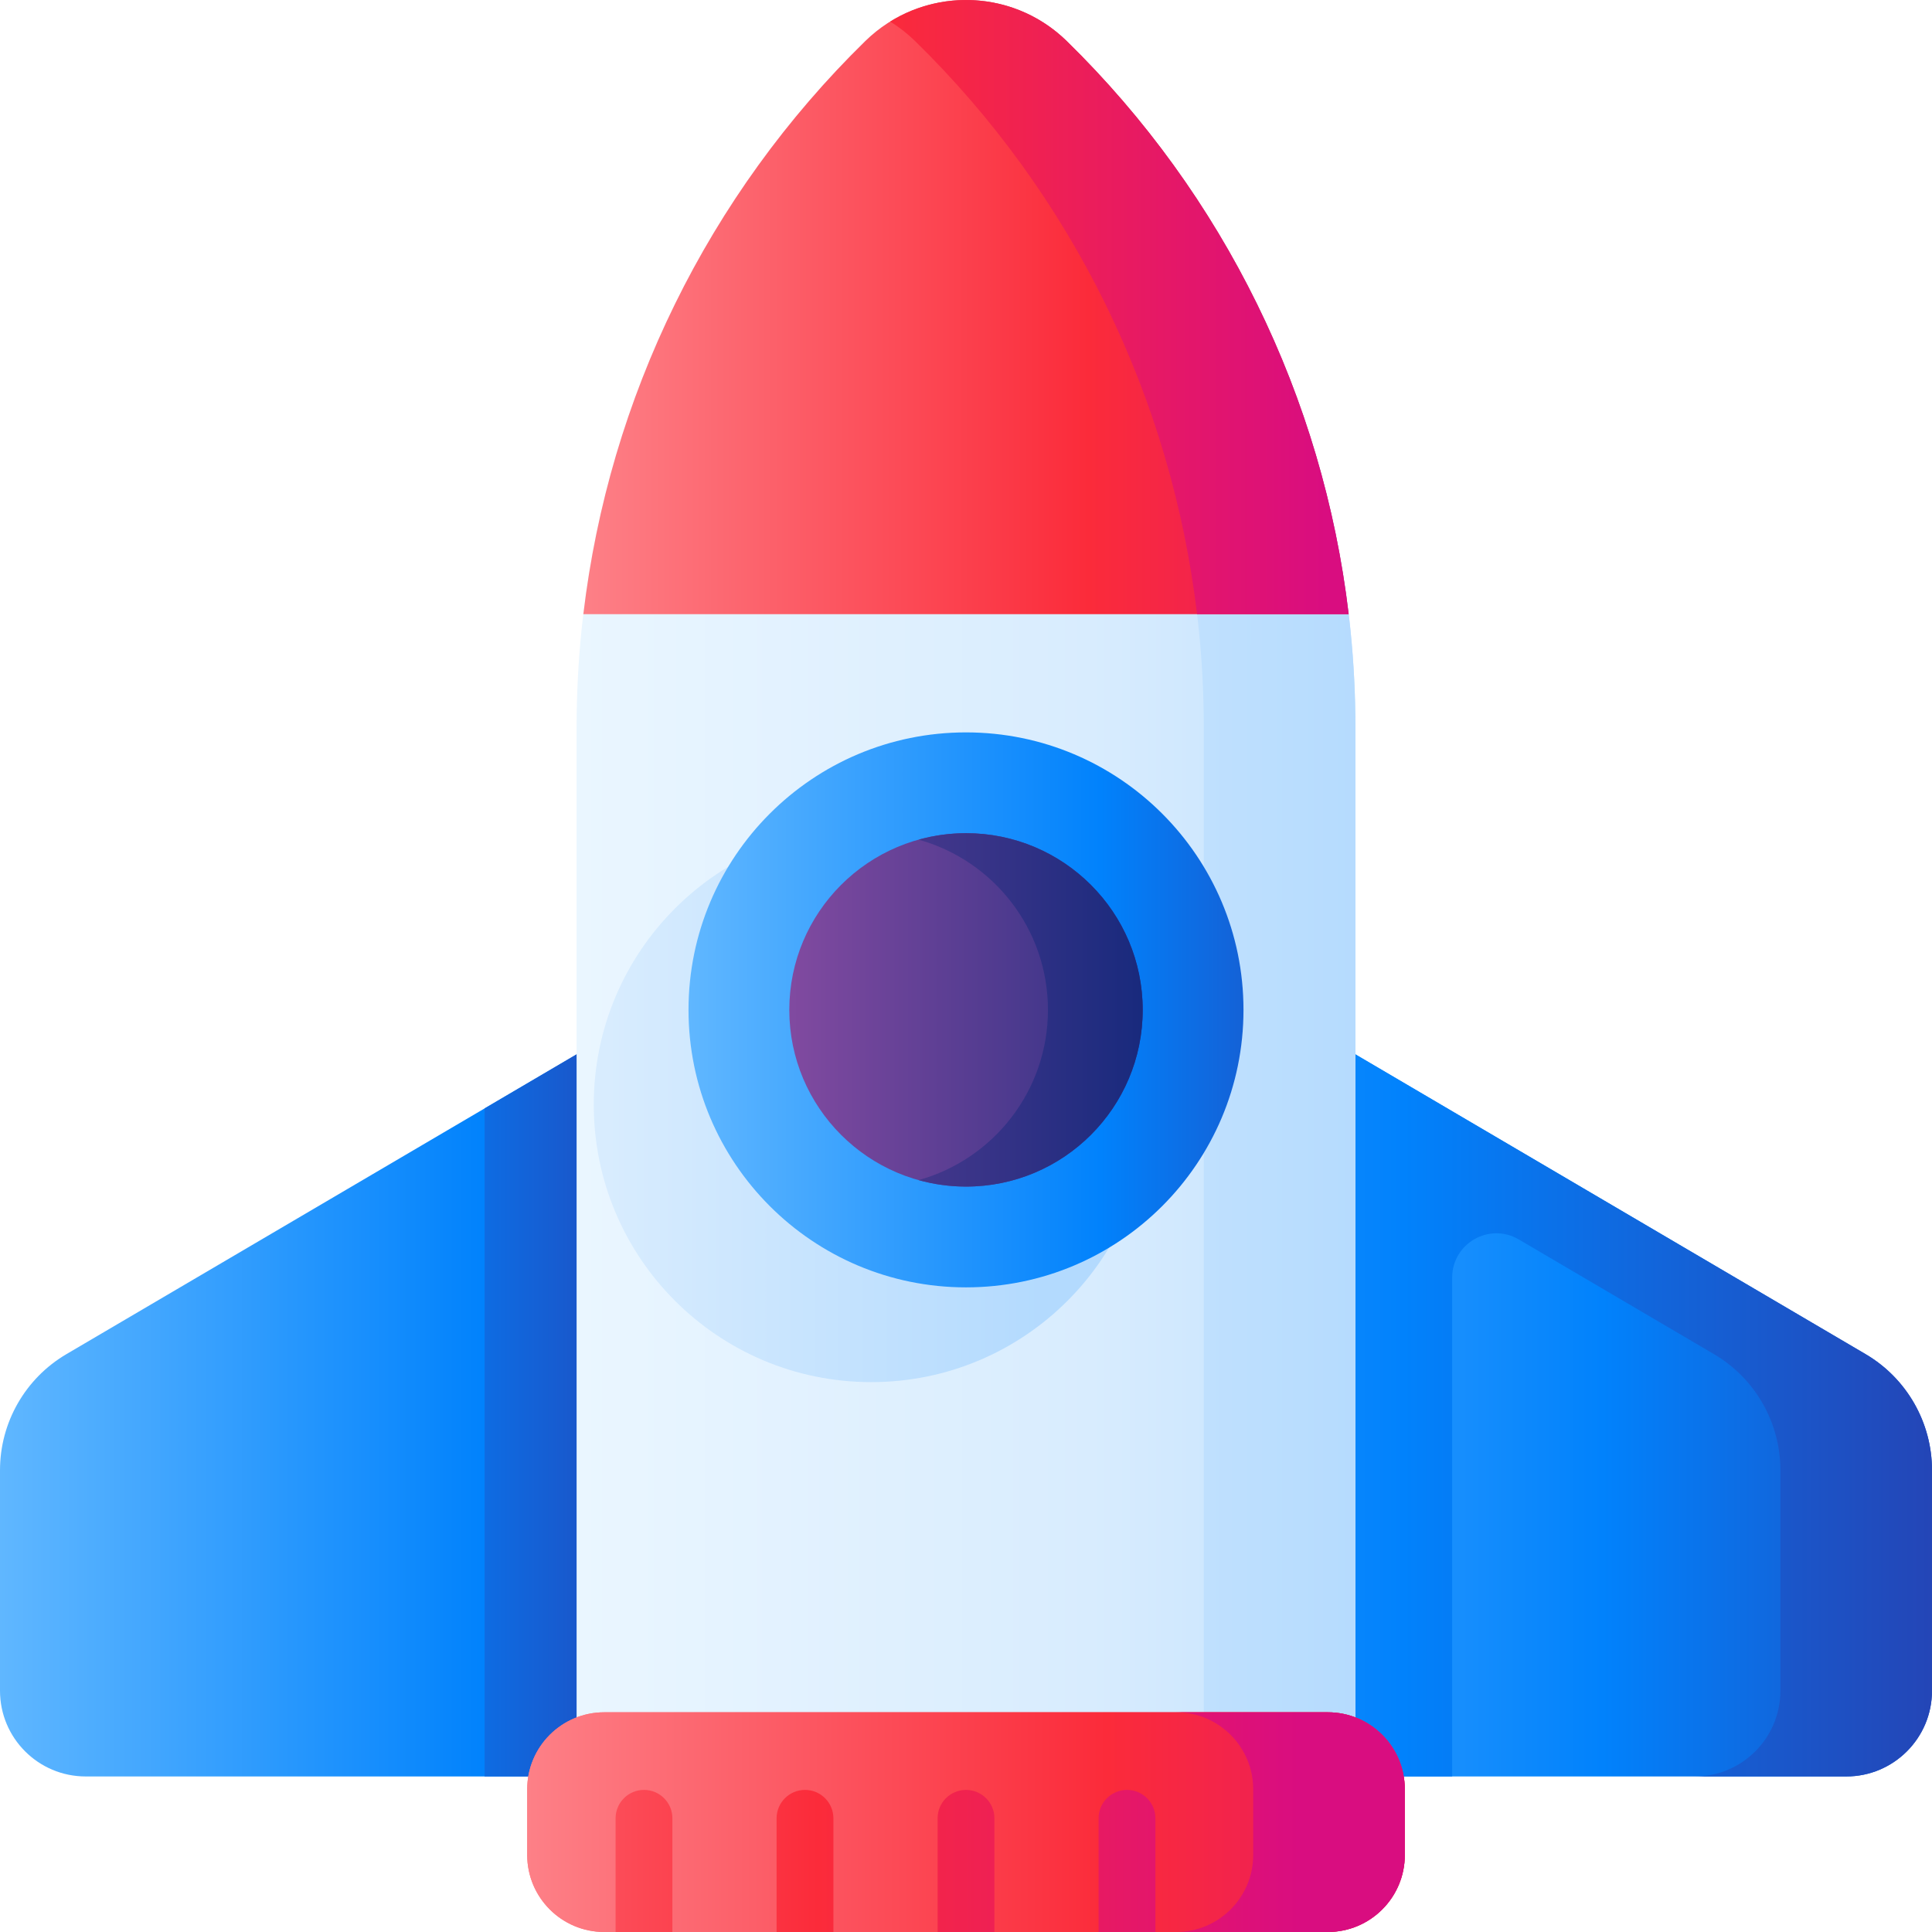
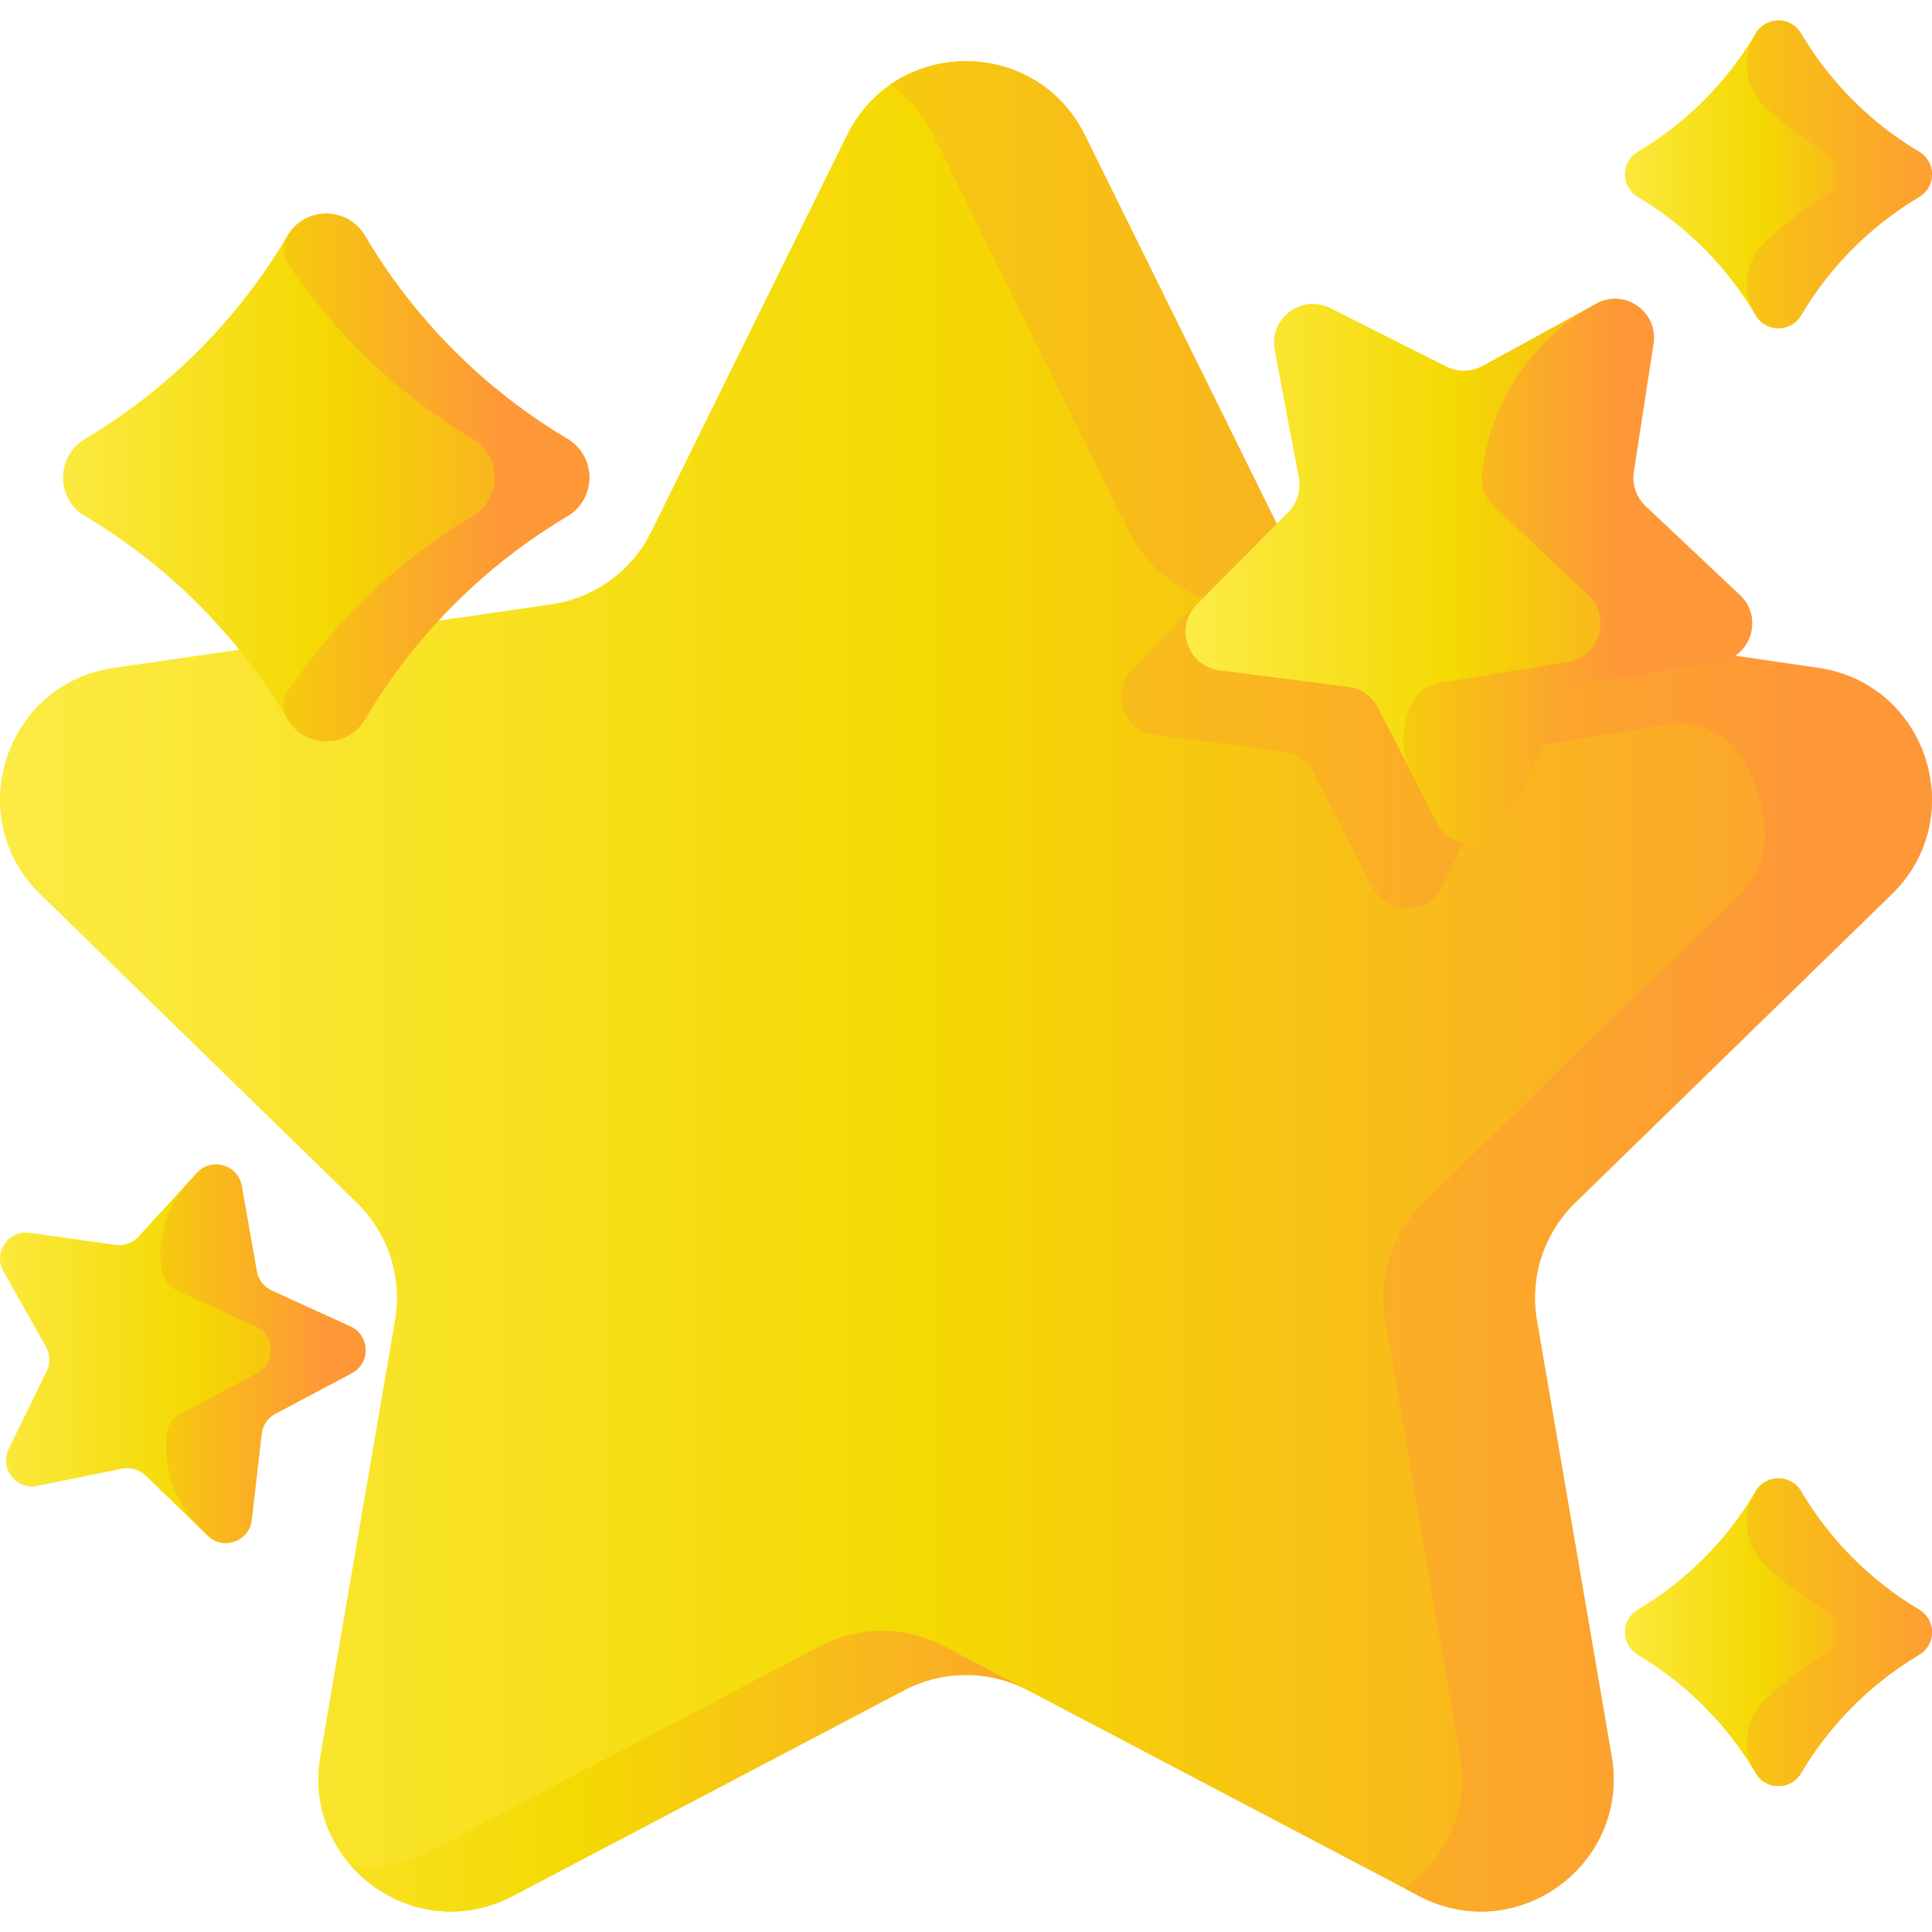
- <svg xmlns="http://www.w3.org/2000/svg" xmlns:xlink="http://www.w3.org/1999/xlink" id="Capa_1" enable-background="new 0 0 510 510" height="512" viewBox="0 0 510 510" width="512">
+ <svg xmlns="http://www.w3.org/2000/svg" xmlns:xlink="http://www.w3.org/1999/xlink" id="Capa_1" enable-background="new 0 0 510.023 510.023" height="512" viewBox="0 0 510.023 510.023" width="512">
  <linearGradient id="lg1">
-     <stop offset="0" stop-color="#60b7ff" />
-     <stop offset=".586" stop-color="#0182fc" />
-     <stop offset="1" stop-color="#2740b0" />
+     <stop offset="0" stop-color="#fef056" />
+     <stop offset=".521" stop-color="#f4d902" />
+     <stop offset="1" stop-color="#fe9738" />
  </linearGradient>
-   <linearGradient id="SVGID_1_" gradientUnits="userSpaceOnUse" x1="0" x2="218.084" xlink:href="#lg1" y1="367.762" y2="367.762" />
-   <linearGradient id="SVGID_2_" gradientUnits="userSpaceOnUse" x1="-17" x2="182.891" xlink:href="#lg1" y1="367.76" y2="367.76" />
-   <linearGradient id="SVGID_3_" gradientUnits="userSpaceOnUse" x1="256.59" x2="540.473" xlink:href="#lg1" y1="367.762" y2="367.762" />
-   <linearGradient id="SVGID_4_" gradientUnits="userSpaceOnUse" x1="154.667" x2="523.044" xlink:href="#lg1" y1="367.76" y2="367.76" />
-   <linearGradient id="lg2">
-     <stop offset="0" stop-color="#eaf6ff" />
-     <stop offset=".521" stop-color="#d8ecfe" />
-     <stop offset="1" stop-color="#b3dafe" />
-   </linearGradient>
-   <linearGradient id="SVGID_5_" gradientUnits="userSpaceOnUse" x1="152.208" x2="412.595" xlink:href="#lg2" y1="234.978" y2="234.978" />
-   <linearGradient id="SVGID_6_" gradientUnits="userSpaceOnUse" x1="34" x2="276.167" xlink:href="#lg2" y1="291.594" y2="291.594" />
-   <linearGradient id="SVGID_7_" gradientUnits="userSpaceOnUse" x1="56" x2="367.464" xlink:href="#lg2" y1="234.982" y2="234.982" />
-   <linearGradient id="lg3">
-     <stop offset="0" stop-color="#fd8087" />
-     <stop offset=".521" stop-color="#fb2b3a" />
-     <stop offset="1" stop-color="#d90d80" />
-   </linearGradient>
-   <linearGradient id="SVGID_8_" gradientUnits="userSpaceOnUse" x1="139.165" x2="432.59" xlink:href="#lg3" y1="481" y2="481" />
-   <linearGradient id="SVGID_10_" gradientUnits="userSpaceOnUse" x1="78" x2="343.111" xlink:href="#lg3" y1="491.245" y2="491.245" />
-   <linearGradient id="SVGID_14_" gradientUnits="userSpaceOnUse" x1="78" x2="343.111" xlink:href="#lg3" y1="481" y2="481" />
-   <linearGradient id="SVGID_15_" gradientUnits="userSpaceOnUse" x1="153.989" x2="409.864" xlink:href="#lg3" y1="81.061" y2="81.061" />
-   <linearGradient id="SVGID_16_" gradientUnits="userSpaceOnUse" x1="181.75" x2="367.302" xlink:href="#lg1" y1="266.583" y2="266.583" />
-   <linearGradient id="lg4">
-     <stop offset="0" stop-color="#814aa0" />
-     <stop offset="1" stop-color="#192a7d" />
-   </linearGradient>
-   <linearGradient id="SVGID_17_" gradientUnits="userSpaceOnUse" x1="208.357" x2="326.51" xlink:href="#lg4" y1="266.583" y2="266.583" />
-   <linearGradient id="SVGID_18_" gradientUnits="userSpaceOnUse" x1="161" x2="301.032" xlink:href="#lg4" y1="266.583" y2="266.583" />
-   <linearGradient id="SVGID_19_" gradientUnits="userSpaceOnUse" x1="106" x2="350.008" xlink:href="#lg3" y1="81.064" y2="81.064" />
+   <linearGradient id="SVGID_1_" gradientUnits="userSpaceOnUse" x1="-70.589" x2="533.149" xlink:href="#lg1" y1="260.394" y2="260.394" />
+   <linearGradient id="SVGID_2_" gradientUnits="userSpaceOnUse" x1="-185" x2="477.669" xlink:href="#lg1" y1="260.394" y2="260.394" />
+   <linearGradient id="SVGID_3_" gradientUnits="userSpaceOnUse" x1="296.436" x2="465.047" xlink:href="#lg1" y1="150.845" y2="150.845" />
+   <linearGradient id="SVGID_4_" gradientUnits="userSpaceOnUse" x1="278.769" x2="427.77" xlink:href="#lg1" y1="150.845" y2="150.845" />
+   <linearGradient id="SVGID_5_" gradientUnits="userSpaceOnUse" x1="-22.666" x2="120.017" xlink:href="#lg1" y1="357.368" y2="357.368" />
+   <linearGradient id="SVGID_6_" gradientUnits="userSpaceOnUse" x1="-31.5" x2="87.01" xlink:href="#lg1" y1="357.368" y2="357.368" />
+   <linearGradient id="SVGID_7_" gradientUnits="userSpaceOnUse" x1="-8.494" x2="170.732" xlink:href="#lg1" y1="126.055" y2="126.055" />
+   <linearGradient id="SVGID_8_" gradientUnits="userSpaceOnUse" x1="-22.841" x2="133.448" xlink:href="#lg1" y1="126.055" y2="126.055" />
+   <linearGradient id="SVGID_9_" gradientUnits="userSpaceOnUse" x1="414.281" x2="510.51" xlink:href="#lg1" y1="430.887" y2="430.887" />
+   <linearGradient id="SVGID_10_" gradientUnits="userSpaceOnUse" x1="348" x2="519.034" xlink:href="#lg1" y1="430.887" y2="430.887" />
+   <linearGradient id="SVGID_11_" gradientUnits="userSpaceOnUse" x1="414.281" x2="510.51" xlink:href="#lg1" y1="46.033" y2="46.033" />
+   <linearGradient id="SVGID_12_" gradientUnits="userSpaceOnUse" x1="348" x2="519.034" xlink:href="#lg1" y1="46.033" y2="46.033" />
+   <linearGradient id="SVGID_13_" gradientUnits="userSpaceOnUse" x1="-12.667" x2="305.73" xlink:href="#lg1" y1="467.571" y2="467.571" />
  <g>
-     <path d="m172.185 266.583v202.357h-149.562c-12.494.001-22.623-10.128-22.623-22.622v-58.215c0-12.602 6.672-24.261 17.537-30.645z" fill="url(#SVGID_1_)" />
-     <path d="m172.18 266.58v202.36h-44.27v-176.34l25.01-14.7z" fill="url(#SVGID_2_)" />
-     <path d="m337.815 266.583v202.357h149.562c12.494 0 22.623-10.129 22.623-22.623v-58.215c0-12.602-6.672-24.261-17.537-30.645z" fill="url(#SVGID_3_)" />
-     <path d="m492.463 357.457-109.123-64.122v-.004l-45.52-26.75v.006l-.005-.003v23.516l.005.003v178.837h45.52v-131.698c0-9.022 9.801-14.631 17.58-10.06l51.523 30.276c10.865 6.384 17.537 18.044 17.537 30.645v58.215c0 12.495-10.129 22.623-22.623 22.623h40.02c12.495 0 22.623-10.129 22.623-22.623v-58.215c0-12.602-6.672-24.262-17.537-30.646z" fill="url(#SVGID_4_)" />
-     <path d="m357.792 469.957h-205.584v-277.973c0-68.176 27.473-133.476 76.212-181.146 14.774-14.45 38.386-14.45 53.16 0 48.739 47.67 76.212 112.97 76.212 181.146z" fill="url(#SVGID_5_)" />
-     <circle cx="229.989" cy="291.594" fill="url(#SVGID_6_)" r="73.25" />
-     <path d="m281.58 10.838c-12.738-12.459-32.041-14.166-46.59-5.141 2.325 1.443 4.534 3.149 6.57 5.141 48.739 47.67 76.212 112.97 76.212 181.146v277.973h40.02v-277.973c.001-68.176-27.473-133.476-76.212-181.146z" fill="url(#SVGID_7_)" />
-     <path d="m350.489 510h-190.978c-11.236 0-20.345-9.109-20.345-20.345v-17.309c0-11.236 9.109-20.345 20.345-20.345h190.979c11.236 0 20.345 9.109 20.345 20.345v17.309c0 11.236-9.109 20.345-20.346 20.345z" fill="url(#SVGID_8_)" />
-     <path d="m350.489 510h-190.978c-11.236 0-20.345-9.109-20.345-20.345v-17.309c0-11.236 9.109-20.345 20.345-20.345h190.979c11.236 0 20.345 9.109 20.345 20.345v17.309c0 11.236-9.109 20.345-20.346 20.345z" fill="url(#SVGID_8_)" />
+     <path d="m286.401 35.678 51.671 104.698c5.101 10.335 14.96 17.499 26.366 19.156l115.542 16.788c28.722 4.174 40.191 39.47 19.407 59.729l-83.606 81.496c-8.253 8.045-12.019 19.636-10.071 30.995l19.737 115.074c4.906 28.606-25.119 50.421-50.809 36.915l-103.343-54.331c-10.201-5.363-22.389-5.363-32.59 0l-103.343 54.331c-25.69 13.506-55.715-8.309-50.809-36.915l19.737-115.074c1.948-11.359-1.818-22.95-10.071-30.995l-83.606-81.495c-20.783-20.259-9.315-55.556 19.407-59.729l115.541-16.789c11.406-1.657 21.265-8.821 26.366-19.156l51.671-104.698c12.845-26.027 49.959-26.027 62.803 0z" fill="url(#SVGID_1_)" />
    <g>
-       <g fill="url(#SVGID_10_)">
-         <path d="m170 472.49c-4.14 0-7.5 3.36-7.5 7.5v30.01h15v-30.01c0-4.14-3.36-7.5-7.5-7.5z" />
-         <path d="m212.5 472.49c-4.14 0-7.5 3.36-7.5 7.5v30.01h15v-30.01c0-4.14-3.36-7.5-7.5-7.5z" />
-         <path d="m255 472.49c-4.14 0-7.5 3.36-7.5 7.5v30.01h15v-30.01c0-4.14-3.36-7.5-7.5-7.5z" />
-         <path d="m297.5 472.49c-4.14 0-7.5 3.36-7.5 7.5v30.01h15v-30.01c0-4.14-3.36-7.5-7.5-7.5z" />
-       </g>
-       <path d="m350.49 452h-40.02c11.236 0 20.345 9.109 20.345 20.345v17.309c0 11.237-9.109 20.345-20.345 20.345h22.03 15 2.99c11.236 0 20.345-9.109 20.345-20.345v-17.309c0-11.236-9.109-20.345-20.345-20.345z" fill="url(#SVGID_14_)" />
+       <path d="m499.387 236.05c20.784-20.259 9.315-55.556-19.407-59.729l-115.541-16.789c-11.406-1.657-21.265-8.821-26.366-19.156l-51.672-104.698c-10.038-20.339-34.896-24.783-51.411-13.333 4.618 3.202 8.584 7.646 11.391 13.333l51.671 104.698c4.041 8.189 11.076 14.373 19.494 17.419l-18.651 18.81c-5.995 6.046-2.455 16.341 5.99 17.422l33.973 4.348c3.353.429 6.281 2.481 7.828 5.487l15.678 30.45c3.897 7.57 14.783 7.384 18.42-.313l14.633-30.966c1.445-3.057 4.301-5.207 7.638-5.75l33.805-5.501c.284-.046.561-.103.833-.169 9.506-2.318 19.466 1.769 23.6 10.637 5.309 11.39 7.65 24.467-1.925 33.8l-83.606 81.496c-8.253 8.045-12.019 19.636-10.071 30.995l19.737 115.074c2.52 14.691-4.185 27.576-14.773 34.82l3.984 2.095c25.69 13.506 55.715-8.308 50.809-36.914l-19.738-115.076c-1.948-11.359 1.818-22.95 10.071-30.995z" fill="url(#SVGID_2_)" />
    </g>
-     <path d="m228.42 10.837c-41.567 40.655-67.65 94.136-74.431 151.284h202.022c-6.781-57.149-32.865-110.629-74.431-151.284-14.774-14.449-38.386-14.449-53.16 0z" fill="url(#SVGID_15_)" />
-     <circle cx="255" cy="266.583" fill="url(#SVGID_16_)" r="73.25" />
-     <circle cx="255" cy="266.583" fill="url(#SVGID_17_)" r="46.643" />
-     <path d="m255 219.94c-4.334 0-8.524.604-12.505 1.709 19.685 5.468 34.138 23.507 34.138 44.934s-14.453 39.466-34.138 44.934c3.981 1.106 8.172 1.709 12.505 1.709 25.76 0 46.643-20.883 46.643-46.643s-20.883-46.643-46.643-46.643z" fill="url(#SVGID_18_)" />
-     <path d="m281.58 10.838c-12.738-12.459-32.041-14.166-46.589-5.141 2.325 1.443 4.534 3.149 6.57 5.141 41.567 40.655 67.65 94.135 74.431 151.284h40.02c-6.782-57.149-32.865-110.629-74.432-151.284z" fill="url(#SVGID_19_)" />
+     <g>
+       <path d="m351.226 81.349 30.582 15.42c3.019 1.522 6.593 1.461 9.559-.163l30.04-16.451c7.468-4.089 16.383 2.159 15.086 10.574l-5.215 33.85c-.515 3.341.648 6.722 3.108 9.041l24.928 23.486c6.197 5.838 3.009 16.248-5.394 17.615l-33.805 5.501c-3.337.543-6.193 2.693-7.638 5.75l-14.633 30.966c-3.638 7.698-14.523 7.883-18.42.313l-15.678-30.45c-1.548-3.006-4.475-5.058-7.829-5.487l-33.972-4.348c-8.445-1.081-11.985-11.376-5.99-17.422l24.115-24.32c2.381-2.401 3.427-5.819 2.799-9.141l-6.363-33.653c-1.58-8.367 7.118-14.915 14.72-11.081z" fill="url(#SVGID_3_)" />
+       <path d="m459.314 157.105-24.929-23.486c-2.461-2.318-3.623-5.699-3.108-9.04l5.215-33.85c1.296-8.415-7.619-14.663-15.086-10.574-16.044 8.786-27.085 24.539-29.87 42.618l-.278 1.805c-.515 3.342.648 6.722 3.108 9.041l24.928 23.486c6.197 5.838 3.009 16.248-5.394 17.615l-33.805 5.5c-3.337.543-6.193 2.693-7.638 5.75-2.757 5.833-2.641 12.618.312 18.354l6.654 12.925c3.897 7.57 14.783 7.384 18.42-.313l14.633-30.966c1.444-3.057 4.301-5.207 7.638-5.75l33.805-5.5c8.404-1.367 11.592-11.776 5.395-17.615z" fill="url(#SVGID_4_)" />
+     </g>
+     <g>
+       <path d="m63.816 313.077 3.967 22.543c.392 2.225 1.853 4.115 3.908 5.054l20.819 9.512c5.175 2.365 5.393 9.637.368 12.307l-20.214 10.739c-1.995 1.06-3.341 3.034-3.599 5.279l-2.613 22.739c-.65 5.653-7.499 8.107-11.591 4.153l-16.459-15.906c-1.625-1.57-3.918-2.24-6.133-1.792l-22.434 4.542c-5.577 1.129-10.027-4.627-7.531-9.74l10.041-20.569c.991-2.03.92-4.419-.191-6.386l-11.252-19.933c-2.797-4.955 1.302-10.966 6.936-10.172l22.665 3.194c2.237.315 4.487-.491 6.015-2.155l15.48-16.86c3.848-4.193 10.832-2.152 11.818 3.451z" fill="url(#SVGID_5_)" />
+       <path d="m92.509 350.186-20.819-9.512c-2.055-.939-3.517-2.829-3.908-5.054l-3.967-22.543c-.986-5.604-7.97-7.644-11.818-3.453l-2.392 2.605c-5.793 6.309-8.319 14.955-6.834 23.391.392 2.225 1.853 4.115 3.908 5.054l20.819 9.512c5.175 2.365 5.393 9.637.368 12.307l-20.214 10.738c-1.995 1.06-3.341 3.034-3.599 5.279-1.072 9.332 2.26 18.632 9.014 25.16l1.793 1.733c4.092 3.954 10.941 1.5 11.591-4.153l2.613-22.739c.258-2.245 1.604-4.219 3.599-5.279l20.214-10.739c5.025-2.669 4.808-9.942-.368-12.307z" fill="url(#SVGID_6_)" />
+     </g>
+     <g>
+       <path d="m75.887 189.868c-13.014-22.047-31.426-40.522-53.425-53.609-7.738-4.603-7.738-15.806 0-20.409 21.999-13.087 40.411-31.561 53.425-53.609 4.604-7.8 15.867-7.8 20.471 0 13.014 22.048 31.426 40.522 53.425 53.609 7.738 4.603 7.738 15.806 0 20.409-21.999 13.087-40.411 31.561-53.425 53.609-4.604 7.8-15.867 7.8-20.471 0z" fill="url(#SVGID_7_)" />
+       <path d="m149.783 115.85c-21.992-13.082-40.398-31.549-53.412-53.587-4.617-7.819-15.868-7.841-20.484-.021-.051.087-.103.174-.155.261-1.3 2.19-1.193 4.934.223 7.05 12.606 18.828 29.297 34.685 48.816 46.297 7.757 4.614 7.757 15.795 0 20.41-19.52 11.612-36.21 27.469-48.816 46.297-1.417 2.116-1.523 4.861-.223 7.051.052.087.103.174.154.26 4.616 7.82 15.868 7.796 20.485-.023 13.013-22.037 31.42-40.503 53.411-53.585 7.711-4.587 7.711-15.824.001-20.41z" fill="url(#SVGID_8_)" />
+     </g>
+     <g>
+       <path d="m463.506 468.113c-7.592-12.862-18.333-23.639-31.166-31.274-4.514-2.685-4.514-9.221 0-11.906 12.833-7.634 23.574-18.412 31.166-31.274 2.686-4.55 9.257-4.55 11.942 0 7.592 12.862 18.333 23.639 31.166 31.274 4.514 2.685 4.514 9.221 0 11.906-12.833 7.635-23.574 18.412-31.166 31.274-2.686 4.55-9.256 4.55-11.942 0z" fill="url(#SVGID_9_)" />
+       <path d="m506.614 424.933c-12.833-7.634-23.574-18.412-31.166-31.273-2.68-4.541-9.289-4.488-11.973.051-.043.072-.085.144-.128.216-3.696 6.21-2.666 14.182 2.581 19.15 4.757 4.504 10.011 8.487 15.675 11.856 4.534 2.697 4.534 9.209 0 11.907-5.664 3.369-10.919 7.352-15.675 11.856-5.247 4.968-6.276 12.94-2.581 19.15.043.072.086.144.128.216 2.684 4.539 9.292 4.592 11.973.051 7.592-12.862 18.333-23.639 31.166-31.274 4.545-2.703 4.545-9.202 0-11.906z" fill="url(#SVGID_10_)" />
+     </g>
+     <g>
+       <path d="m463.506 83.26c-7.592-12.862-18.333-23.639-31.166-31.274-4.514-2.685-4.514-9.221 0-11.906 12.833-7.634 23.574-18.412 31.166-31.274 2.686-4.55 9.257-4.55 11.942 0 7.592 12.862 18.333 23.639 31.166 31.274 4.514 2.685 4.514 9.221 0 11.906-12.833 7.635-23.574 18.412-31.166 31.274-2.686 4.55-9.256 4.55-11.942 0z" fill="url(#SVGID_11_)" />
+       <path d="m506.614 40.08c-12.833-7.634-23.574-18.412-31.166-31.273-2.68-4.541-9.289-4.488-11.973.051-.043.072-.085.144-.128.216-3.696 6.21-2.666 14.182 2.581 19.15 4.757 4.504 10.011 8.487 15.675 11.856 4.534 2.697 4.534 9.209 0 11.907-5.664 3.369-10.919 7.352-15.675 11.856-5.247 4.968-6.276 12.94-2.581 19.15.043.072.086.144.128.216 2.684 4.539 9.292 4.592 11.973.051 7.592-12.862 18.333-23.639 31.166-31.274 4.545-2.704 4.545-9.203 0-11.906z" fill="url(#SVGID_12_)" />
+     </g>
+     <path d="m249.114 434.537c-10.201-5.363-22.389-5.363-32.59 0l-103.343 54.331c-6.731 3.539-13.756 4.634-20.377 3.836 10.037 11.268 27.079 15.963 42.557 7.826l103.343-54.331c10.201-5.363 22.388-5.363 32.589 0z" fill="url(#SVGID_13_)" />
  </g>
</svg>
